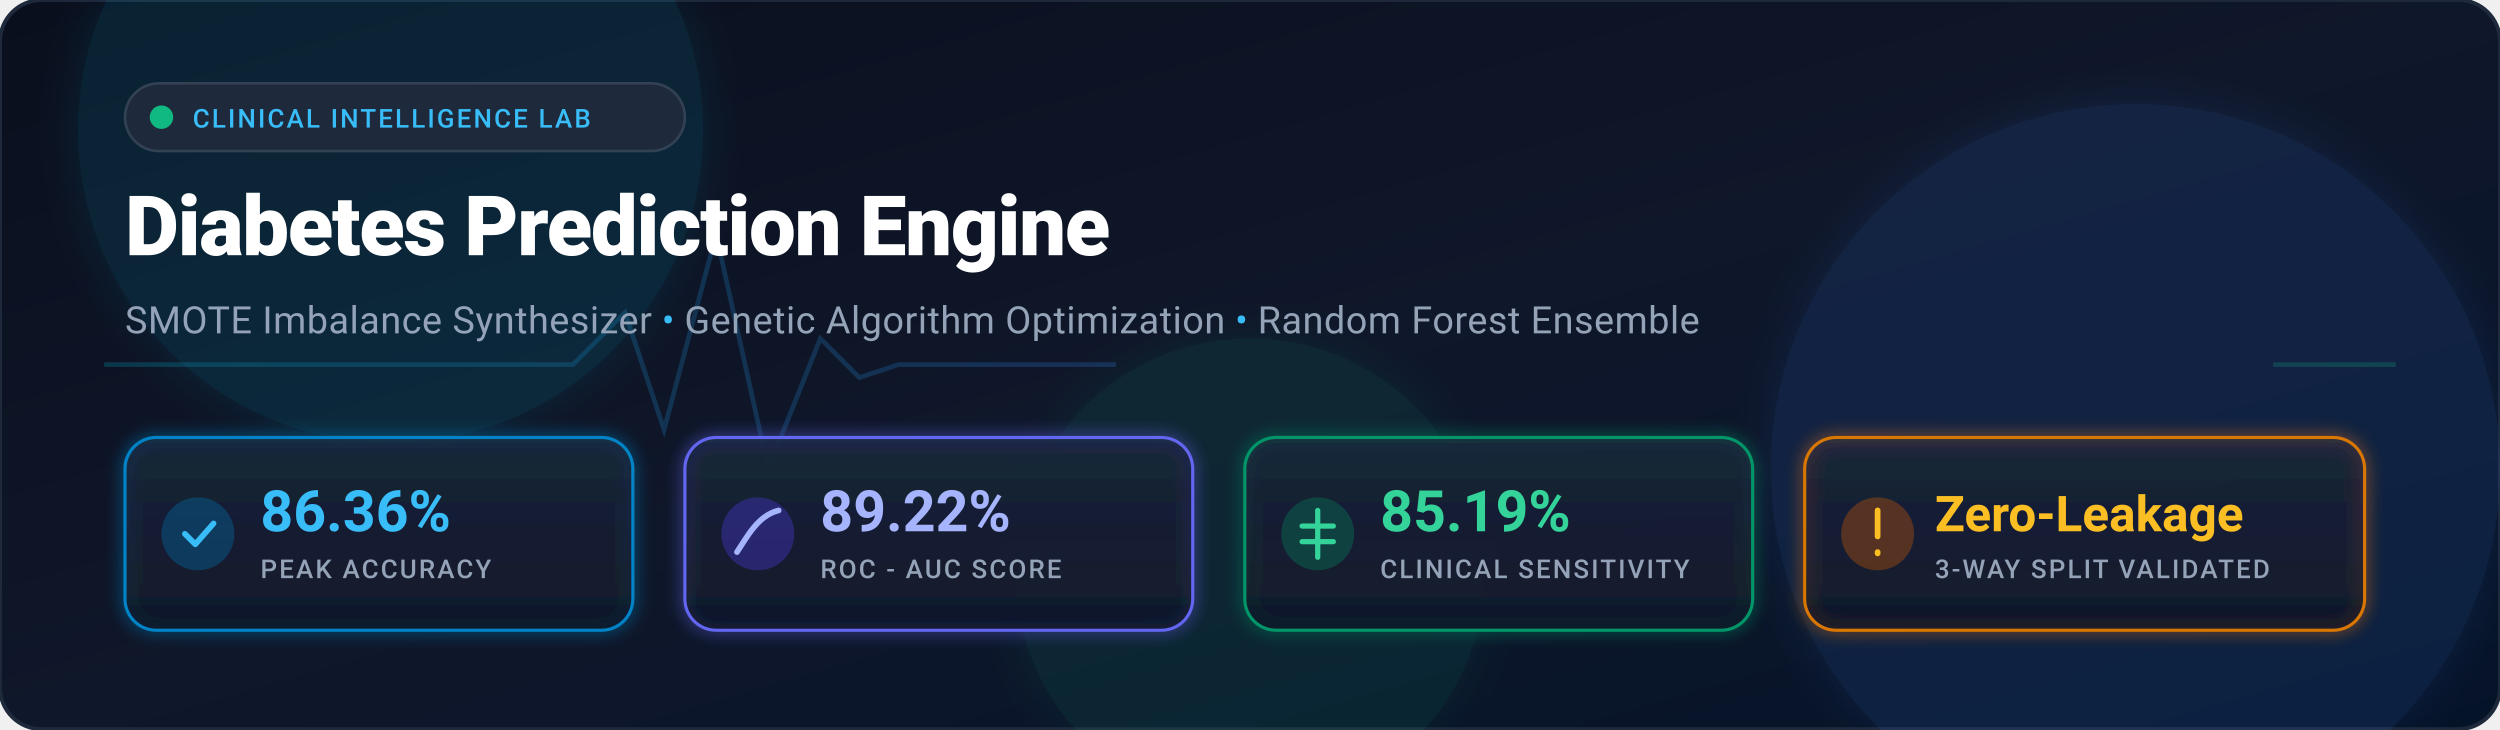
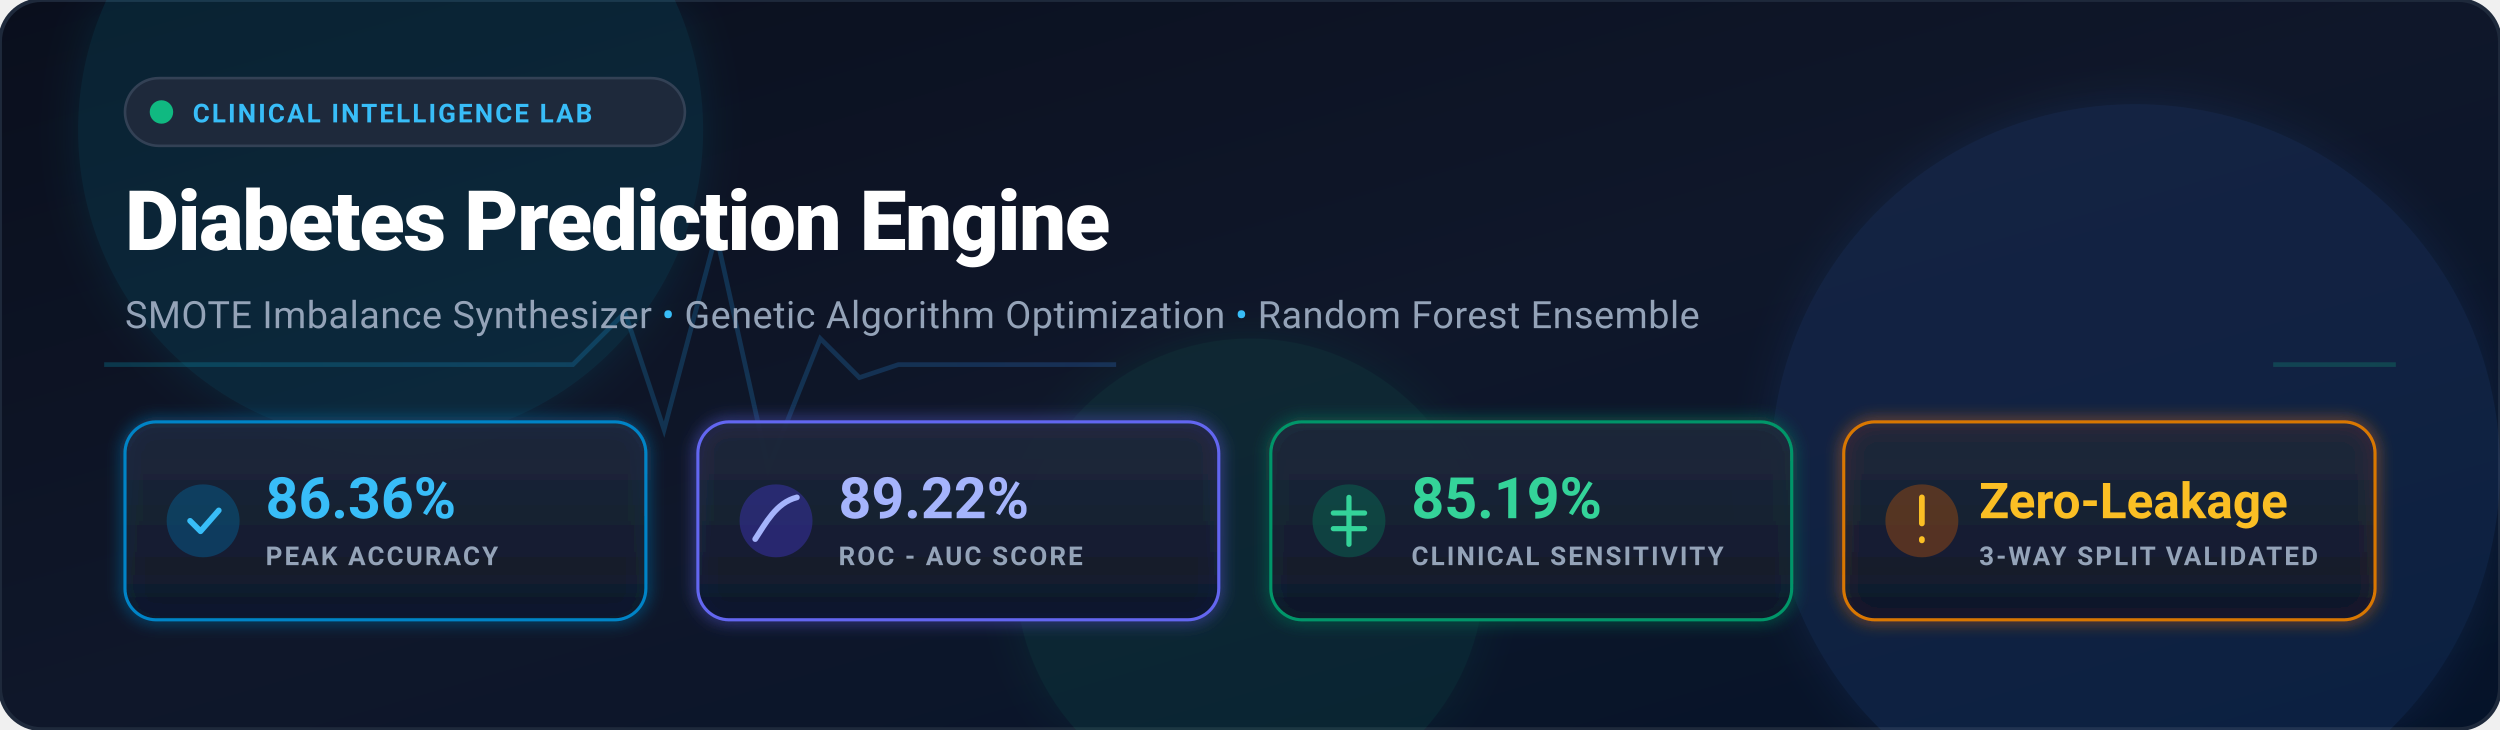
<svg xmlns="http://www.w3.org/2000/svg" viewBox="0 0 960 280" width="100%" height="280">
  <defs>
    <linearGradient id="bg-grad" x1="0%" y1="0%" x2="100%" y2="100%">
      <stop offset="0%" stop-color="#0a0f1d" />
      <stop offset="50%" stop-color="#0f172a" />
      <stop offset="100%" stop-color="#051329" />
    </linearGradient>
    <linearGradient id="primary-glow" x1="0%" y1="0%" x2="100%" y2="0%">
      <stop offset="0%" stop-color="#06b6d4" />
      <stop offset="50%" stop-color="#3b82f6" />
      <stop offset="100%" stop-color="#10b981" />
    </linearGradient>
    <linearGradient id="card-grad" x1="0%" y1="0%" x2="0%" y2="100%">
-       <stop offset="0%" stop-color="#1e293b" stop-opacity="0.8" />
-       <stop offset="100%" stop-color="#0f172a" stop-opacity="0.9" />
+       <stop offset="0%" stop-color="#1e293b" stop-opacity="0.85" />
+       <stop offset="100%" stop-color="#0f172a" stop-opacity="0.95" />
    </linearGradient>
    <filter id="glow" x="-20%" y="-20%" width="140%" height="140%">
      <feGaussianBlur stdDeviation="8" result="blur" />
      <feComposite in="SourceGraphic" in2="blur" operator="over" />
    </filter>
    <filter id="soft-glow" x="-10%" y="-10%" width="120%" height="120%">
      <feGaussianBlur stdDeviation="3" result="blur" />
      <feComposite in="SourceGraphic" in2="blur" operator="over" />
    </filter>
    <style>
      @keyframes pulse-glow {
-         0%, 100% { opacity: 0.5; transform: scale(1); }
-         50% { opacity: 0.85; transform: scale(1.03); }
+         0%, 100% { opacity: 0.5; }
+         50% { opacity: 0.85; }
      }
-       @keyframes float-badge {
+       @keyframes float-y-1 {
        0%, 100% { transform: translateY(0px); }
        50% { transform: translateY(-3px); }
      }
-       @keyframes dash-move {
-         from { stroke-dashoffset: 200; }
-         to { stroke-dashoffset: 0; }
+       @keyframes float-y-2 {
+         0%, 100% { transform: translateY(0px); }
+         50% { transform: translateY(-3px); }
+       }
+       @keyframes float-y-3 {
+         0%, 100% { transform: translateY(0px); }
+         50% { transform: translateY(-3px); }
+       }
+       @keyframes float-y-4 {
+         0%, 100% { transform: translateY(0px); }
+         50% { transform: translateY(-3px); }
      }
      @keyframes ecg-line {
        0% { stroke-dashoffset: 600; }
        100% { stroke-dashoffset: 0; }
      }
      .pulse {
-         transform-origin: center;
        animation: pulse-glow 4s ease-in-out infinite;
      }
-       .badge-1 { animation: float-badge 3.2s ease-in-out infinite; }
-       .badge-2 { animation: float-badge 3.6s ease-in-out 0.4s infinite; }
-       .badge-3 { animation: float-badge 4.0s ease-in-out 0.8s infinite; }
-       .badge-4 { animation: float-badge 4.4s ease-in-out 1.2s infinite; }
+       .float-1 { animation: float-y-1 3.2s ease-in-out infinite; }
+       .float-2 { animation: float-y-2 3.6s ease-in-out 0.4s infinite; }
+       .float-3 { animation: float-y-3 4.0s ease-in-out 0.8s infinite; }
+       .float-4 { animation: float-y-4 4.4s ease-in-out 1.2s infinite; }
      .ecg {
        stroke-dasharray: 600;
        animation: ecg-line 5s linear infinite;
      }
      .title-text {
        font-family: -apple-system, BlinkMacSystemFont, "Segoe UI", Roboto, Helvetica, Arial, sans-serif;
        font-weight: 800;
        letter-spacing: -0.5px;
      }
      .subtitle-text {
        font-family: -apple-system, BlinkMacSystemFont, "Segoe UI", Roboto, Helvetica, Arial, sans-serif;
        font-weight: 400;
        letter-spacing: 0.2px;
      }
      .stat-val {
        font-family: -apple-system, BlinkMacSystemFont, "Segoe UI", Roboto, Helvetica, Arial, sans-serif;
        font-weight: 700;
      }
      .stat-lbl {
        font-family: -apple-system, BlinkMacSystemFont, "Segoe UI", Roboto, Helvetica, Arial, sans-serif;
-         font-weight: 500;
+         font-weight: 600;
        text-transform: uppercase;
        letter-spacing: 0.8px;
        font-size: 10px;
      }
    </style>
  </defs>
  <rect width="960" height="280" rx="16" fill="url(#bg-grad)" stroke="#1e293b" stroke-width="1.5" />
  <circle cx="150" cy="50" r="120" fill="#06b6d4" opacity="0.12" filter="url(#glow)" class="pulse" />
  <circle cx="820" cy="180" r="140" fill="#3b82f6" opacity="0.12" filter="url(#glow)" class="pulse" />
  <circle cx="480" cy="220" r="90" fill="#10b981" opacity="0.1" filter="url(#glow)" class="pulse" />
  <path class="ecg" d="M 40 140 L 220 140 L 240 120 L 255 165 L 275 90 L 295 180 L 315 130 L 330 145 L 345 140 L 620 140 L 635 125 L 650 160 L 670 100 L 690 175 L 710 135 L 725 140 L 920 140" fill="none" stroke="url(#primary-glow)" stroke-width="1.8" opacity="0.22" />
-   <g transform="translate(48, 32)">
+   <g transform="translate(48, 30)">
    <rect width="215" height="26" rx="13" fill="#1e293b" stroke="#334155" stroke-width="1" />
    <circle cx="14" cy="13" r="4.5" fill="#10b981">
      <animate attributeName="opacity" values="1;0.3;1" dur="2s" repeatCount="indefinite" />
    </circle>
    <text x="26" y="17" fill="#38bdf8" class="stat-lbl" font-size="10" font-weight="700">CLINICAL INTELLIGENCE LAB</text>
  </g>
-   <text x="48" y="98" fill="#ffffff" class="title-text" font-size="32">
+   <text x="48" y="96" fill="#ffffff" class="title-text" font-size="32">
    Diabetes Prediction Engine
  </text>
-   <text x="48" y="128" fill="#94a3b8" class="subtitle-text" font-size="14.5">
+   <text x="48" y="126" fill="#94a3b8" class="subtitle-text" font-size="14.5">
    SMOTE Imbalance Synthesizer <tspan fill="#38bdf8">•</tspan> Genetic Algorithm Optimization <tspan fill="#38bdf8">•</tspan> Random Forest Ensemble
  </text>
-   <g transform="translate(48, 168)">
-     <g class="badge-1" transform="translate(0, 0)">
-       <rect width="195" height="74" rx="12" fill="url(#card-grad)" stroke="#0284c7" stroke-width="1.2" filter="url(#soft-glow)" />
-       <circle cx="28" cy="37" r="14" fill="#0369a1" opacity="0.4" />
-       <path d="M 23 37 L 27 41 L 34 33" fill="none" stroke="#38bdf8" stroke-width="2.2" stroke-linecap="round" stroke-linejoin="round" />
-       <text x="52" y="36" fill="#38bdf8" class="stat-val" font-size="22">86.36%</text>
-       <text x="52" y="54" fill="#94a3b8" class="stat-lbl">PEAK ACCURACY</text>
+   <g transform="translate(48, 162)">
+     <g transform="translate(0, 0)">
+       <g class="float-1">
+         <rect width="200" height="76" rx="12" fill="url(#card-grad)" stroke="#0284c7" stroke-width="1.2" filter="url(#soft-glow)" />
+         <circle cx="30" cy="38" r="14" fill="#0369a1" opacity="0.4" />
+         <path d="M 25 38 L 29 42 L 36 34" fill="none" stroke="#38bdf8" stroke-width="2.2" stroke-linecap="round" stroke-linejoin="round" />
+         <text x="54" y="37" fill="#38bdf8" class="stat-val" font-size="22">86.36%</text>
+         <text x="54" y="55" fill="#94a3b8" class="stat-lbl">PEAK ACCURACY</text>
+       </g>
    </g>
-     <g class="badge-2" transform="translate(215, 0)">
-       <rect width="195" height="74" rx="12" fill="url(#card-grad)" stroke="#6366f1" stroke-width="1.2" filter="url(#soft-glow)" />
-       <circle cx="28" cy="37" r="14" fill="#4338ca" opacity="0.4" />
-       <path d="M 20 44 C 24 38, 28 30, 36 28" fill="none" stroke="#a5b4fc" stroke-width="2.2" stroke-linecap="round" />
-       <text x="52" y="36" fill="#a5b4fc" class="stat-val" font-size="22">89.22%</text>
-       <text x="52" y="54" fill="#94a3b8" class="stat-lbl">ROC - AUC SCORE</text>
+     <g transform="translate(220, 0)">
+       <g class="float-2">
+         <rect width="200" height="76" rx="12" fill="url(#card-grad)" stroke="#6366f1" stroke-width="1.2" filter="url(#soft-glow)" />
+         <circle cx="30" cy="38" r="14" fill="#4338ca" opacity="0.4" />
+         <path d="M 22 45 C 26 39, 30 31, 38 29" fill="none" stroke="#a5b4fc" stroke-width="2.2" stroke-linecap="round" />
+         <text x="54" y="37" fill="#a5b4fc" class="stat-val" font-size="22">89.22%</text>
+         <text x="54" y="55" fill="#94a3b8" class="stat-lbl">ROC - AUC SCORE</text>
+       </g>
    </g>
-     <g class="badge-3" transform="translate(430, 0)">
-       <rect width="195" height="74" rx="12" fill="url(#card-grad)" stroke="#059669" stroke-width="1.2" filter="url(#soft-glow)" />
-       <circle cx="28" cy="37" r="14" fill="#047857" opacity="0.4" />
-       <path d="M 28 28 L 28 46 M 22 34 L 34 34 M 22 40 L 34 40" fill="none" stroke="#34d399" stroke-width="2" stroke-linecap="round" />
-       <text x="52" y="36" fill="#34d399" class="stat-val" font-size="22">85.19%</text>
-       <text x="52" y="54" fill="#94a3b8" class="stat-lbl">CLINICAL SENSITIVITY</text>
+     <g transform="translate(440, 0)">
+       <g class="float-3">
+         <rect width="200" height="76" rx="12" fill="url(#card-grad)" stroke="#059669" stroke-width="1.2" filter="url(#soft-glow)" />
+         <circle cx="30" cy="38" r="14" fill="#047857" opacity="0.4" />
+         <path d="M 30 29 L 30 47 M 24 35 L 36 35 M 24 41 L 36 41" fill="none" stroke="#34d399" stroke-width="2" stroke-linecap="round" />
+         <text x="54" y="37" fill="#34d399" class="stat-val" font-size="22">85.19%</text>
+         <text x="54" y="55" fill="#94a3b8" class="stat-lbl">CLINICAL SENSITIVITY</text>
+       </g>
    </g>
-     <g class="badge-4" transform="translate(645, 0)">
-       <rect width="215" height="74" rx="12" fill="url(#card-grad)" stroke="#d97706" stroke-width="1.2" filter="url(#soft-glow)" />
-       <circle cx="28" cy="37" r="14" fill="#b45309" opacity="0.4" />
-       <path d="M 28 28 L 28 38 M 28 44 L 28 44.5" fill="none" stroke="#fbbf24" stroke-width="2.2" stroke-linecap="round" />
-       <text x="50" y="36" fill="#fbbf24" class="stat-val" font-size="19">Zero-Leakage</text>
-       <text x="50" y="54" fill="#94a3b8" class="stat-lbl">3-WAY SPLIT VALIDATED</text>
+     <g transform="translate(660, 0)">
+       <g class="float-4">
+         <rect width="204" height="76" rx="12" fill="url(#card-grad)" stroke="#d97706" stroke-width="1.2" filter="url(#soft-glow)" />
+         <circle cx="30" cy="38" r="14" fill="#b45309" opacity="0.4" />
+         <path d="M 30 29 L 30 39 M 30 45 L 30 45.5" fill="none" stroke="#fbbf24" stroke-width="2.2" stroke-linecap="round" />
+         <text x="52" y="37" fill="#fbbf24" class="stat-val" font-size="19">Zero-Leakage</text>
+         <text x="52" y="55" fill="#94a3b8" class="stat-lbl">3-WAY SPLIT VALIDATED</text>
+       </g>
    </g>
  </g>
</svg>
